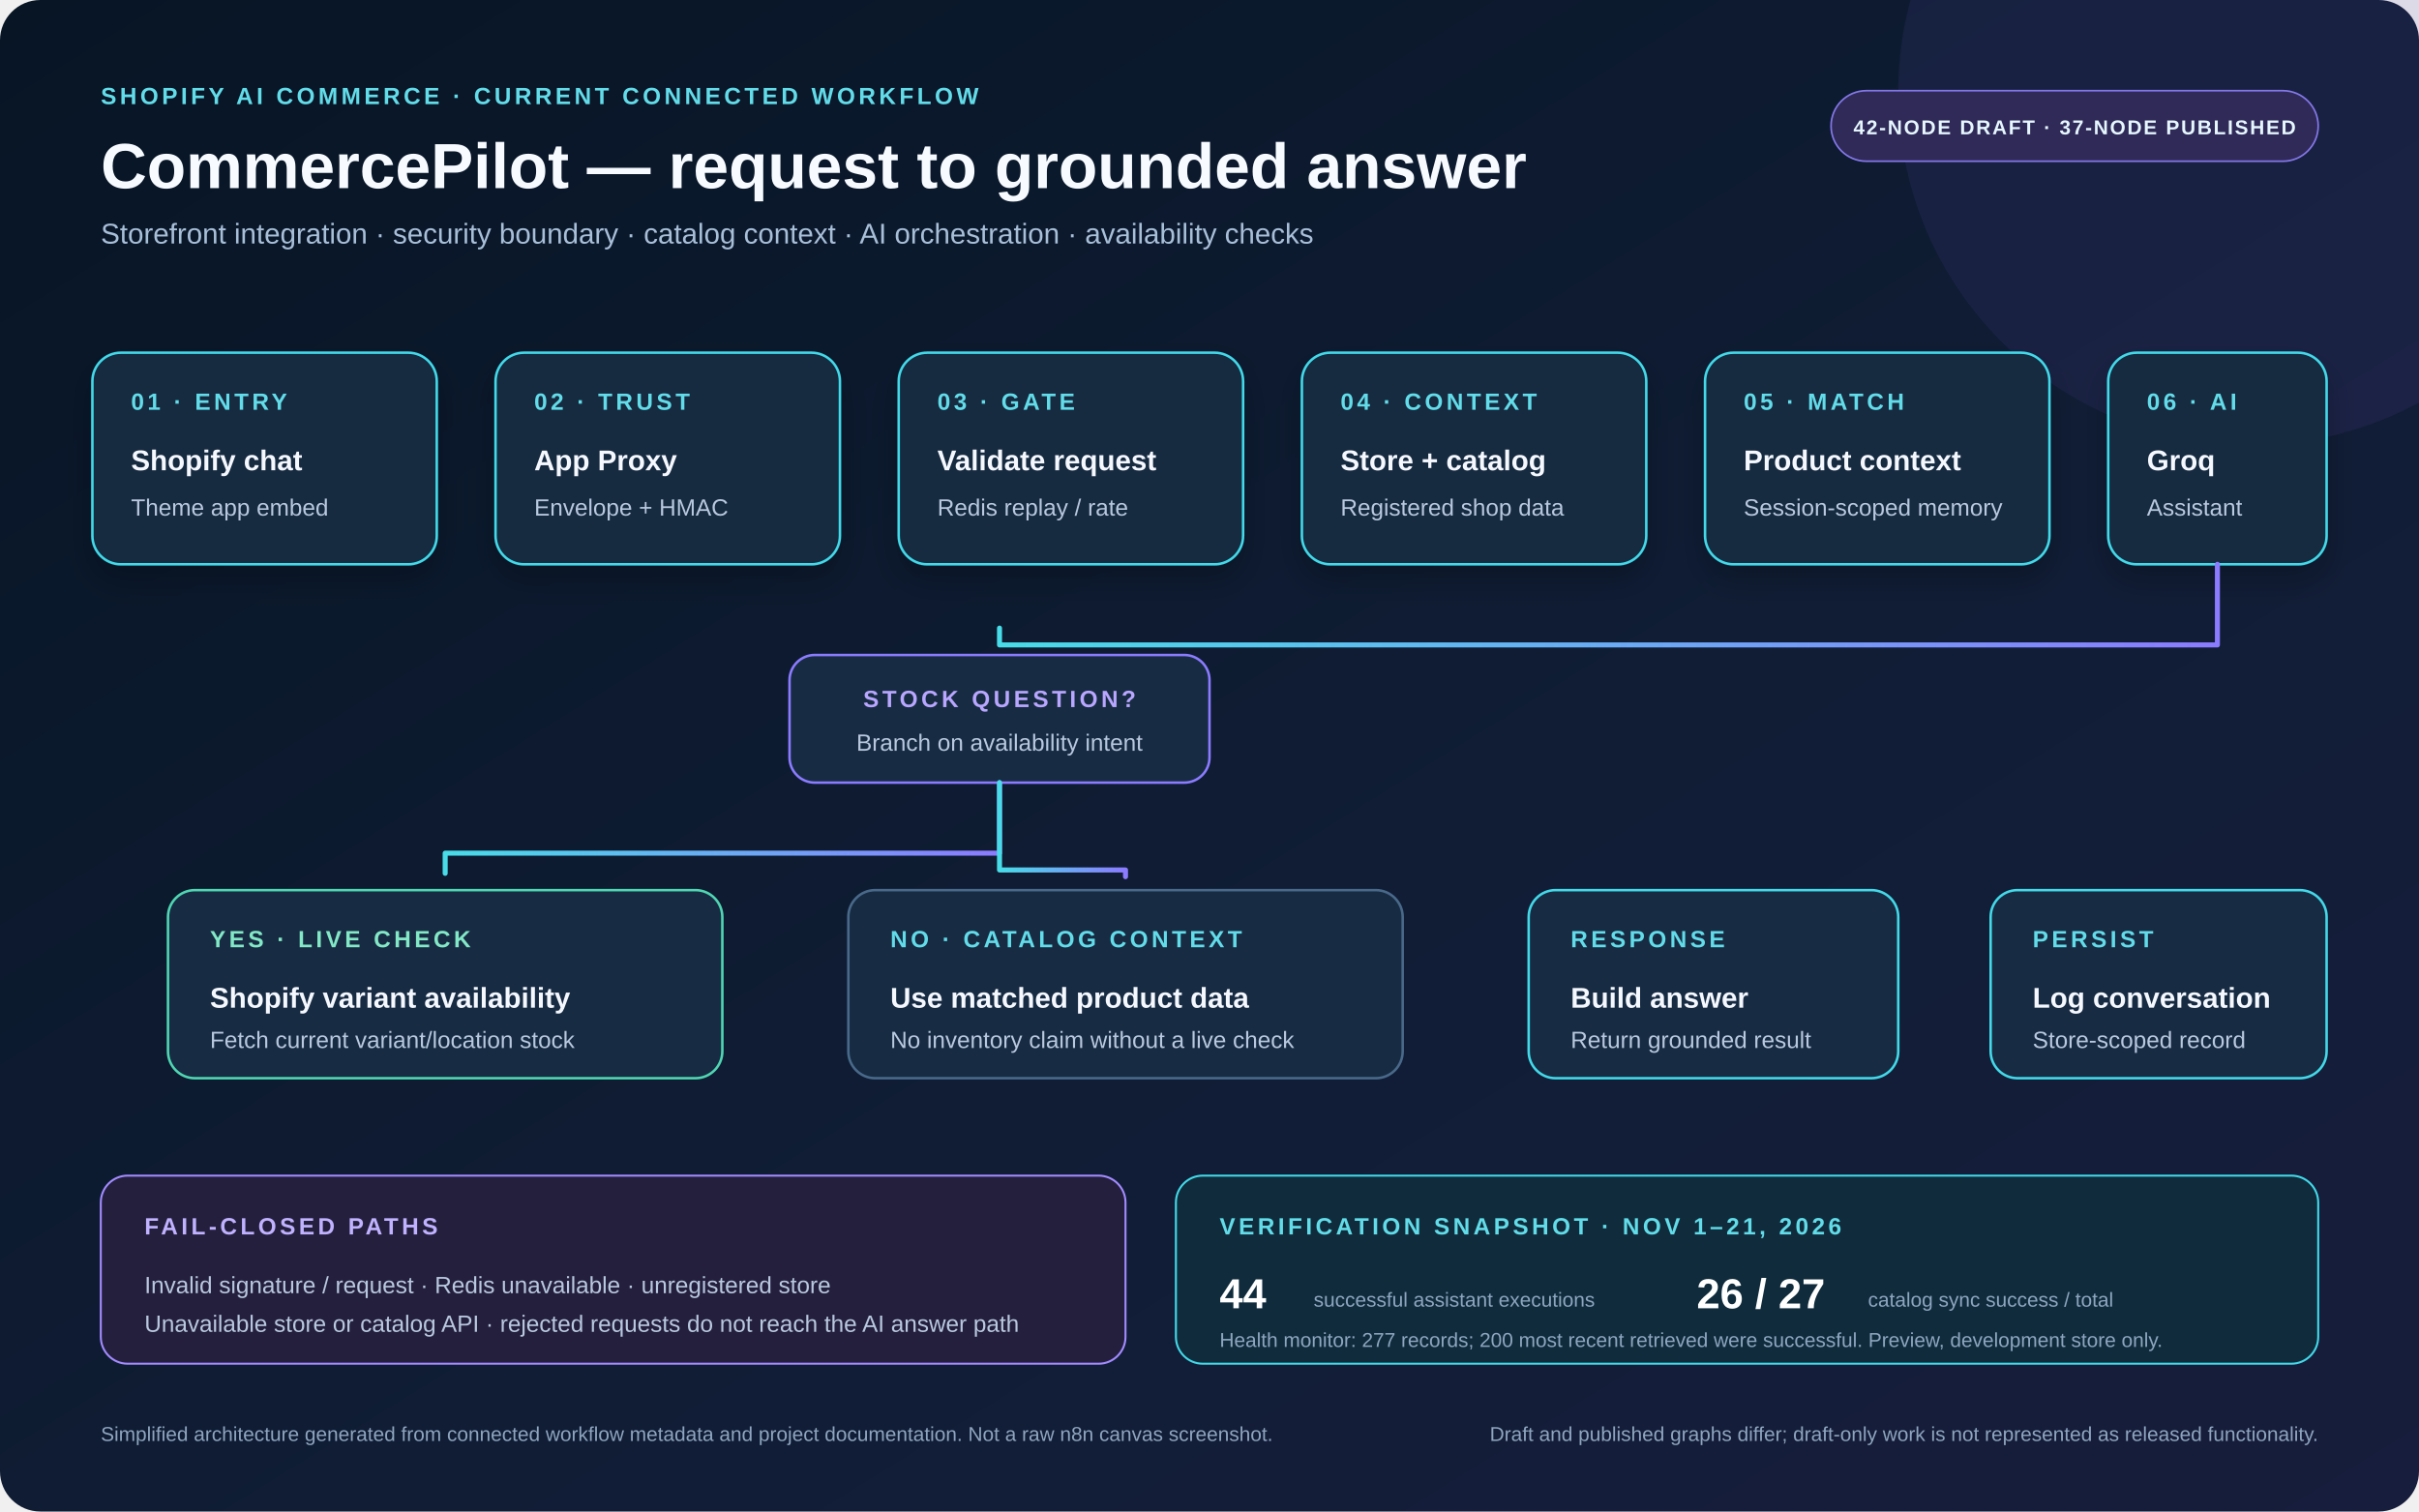
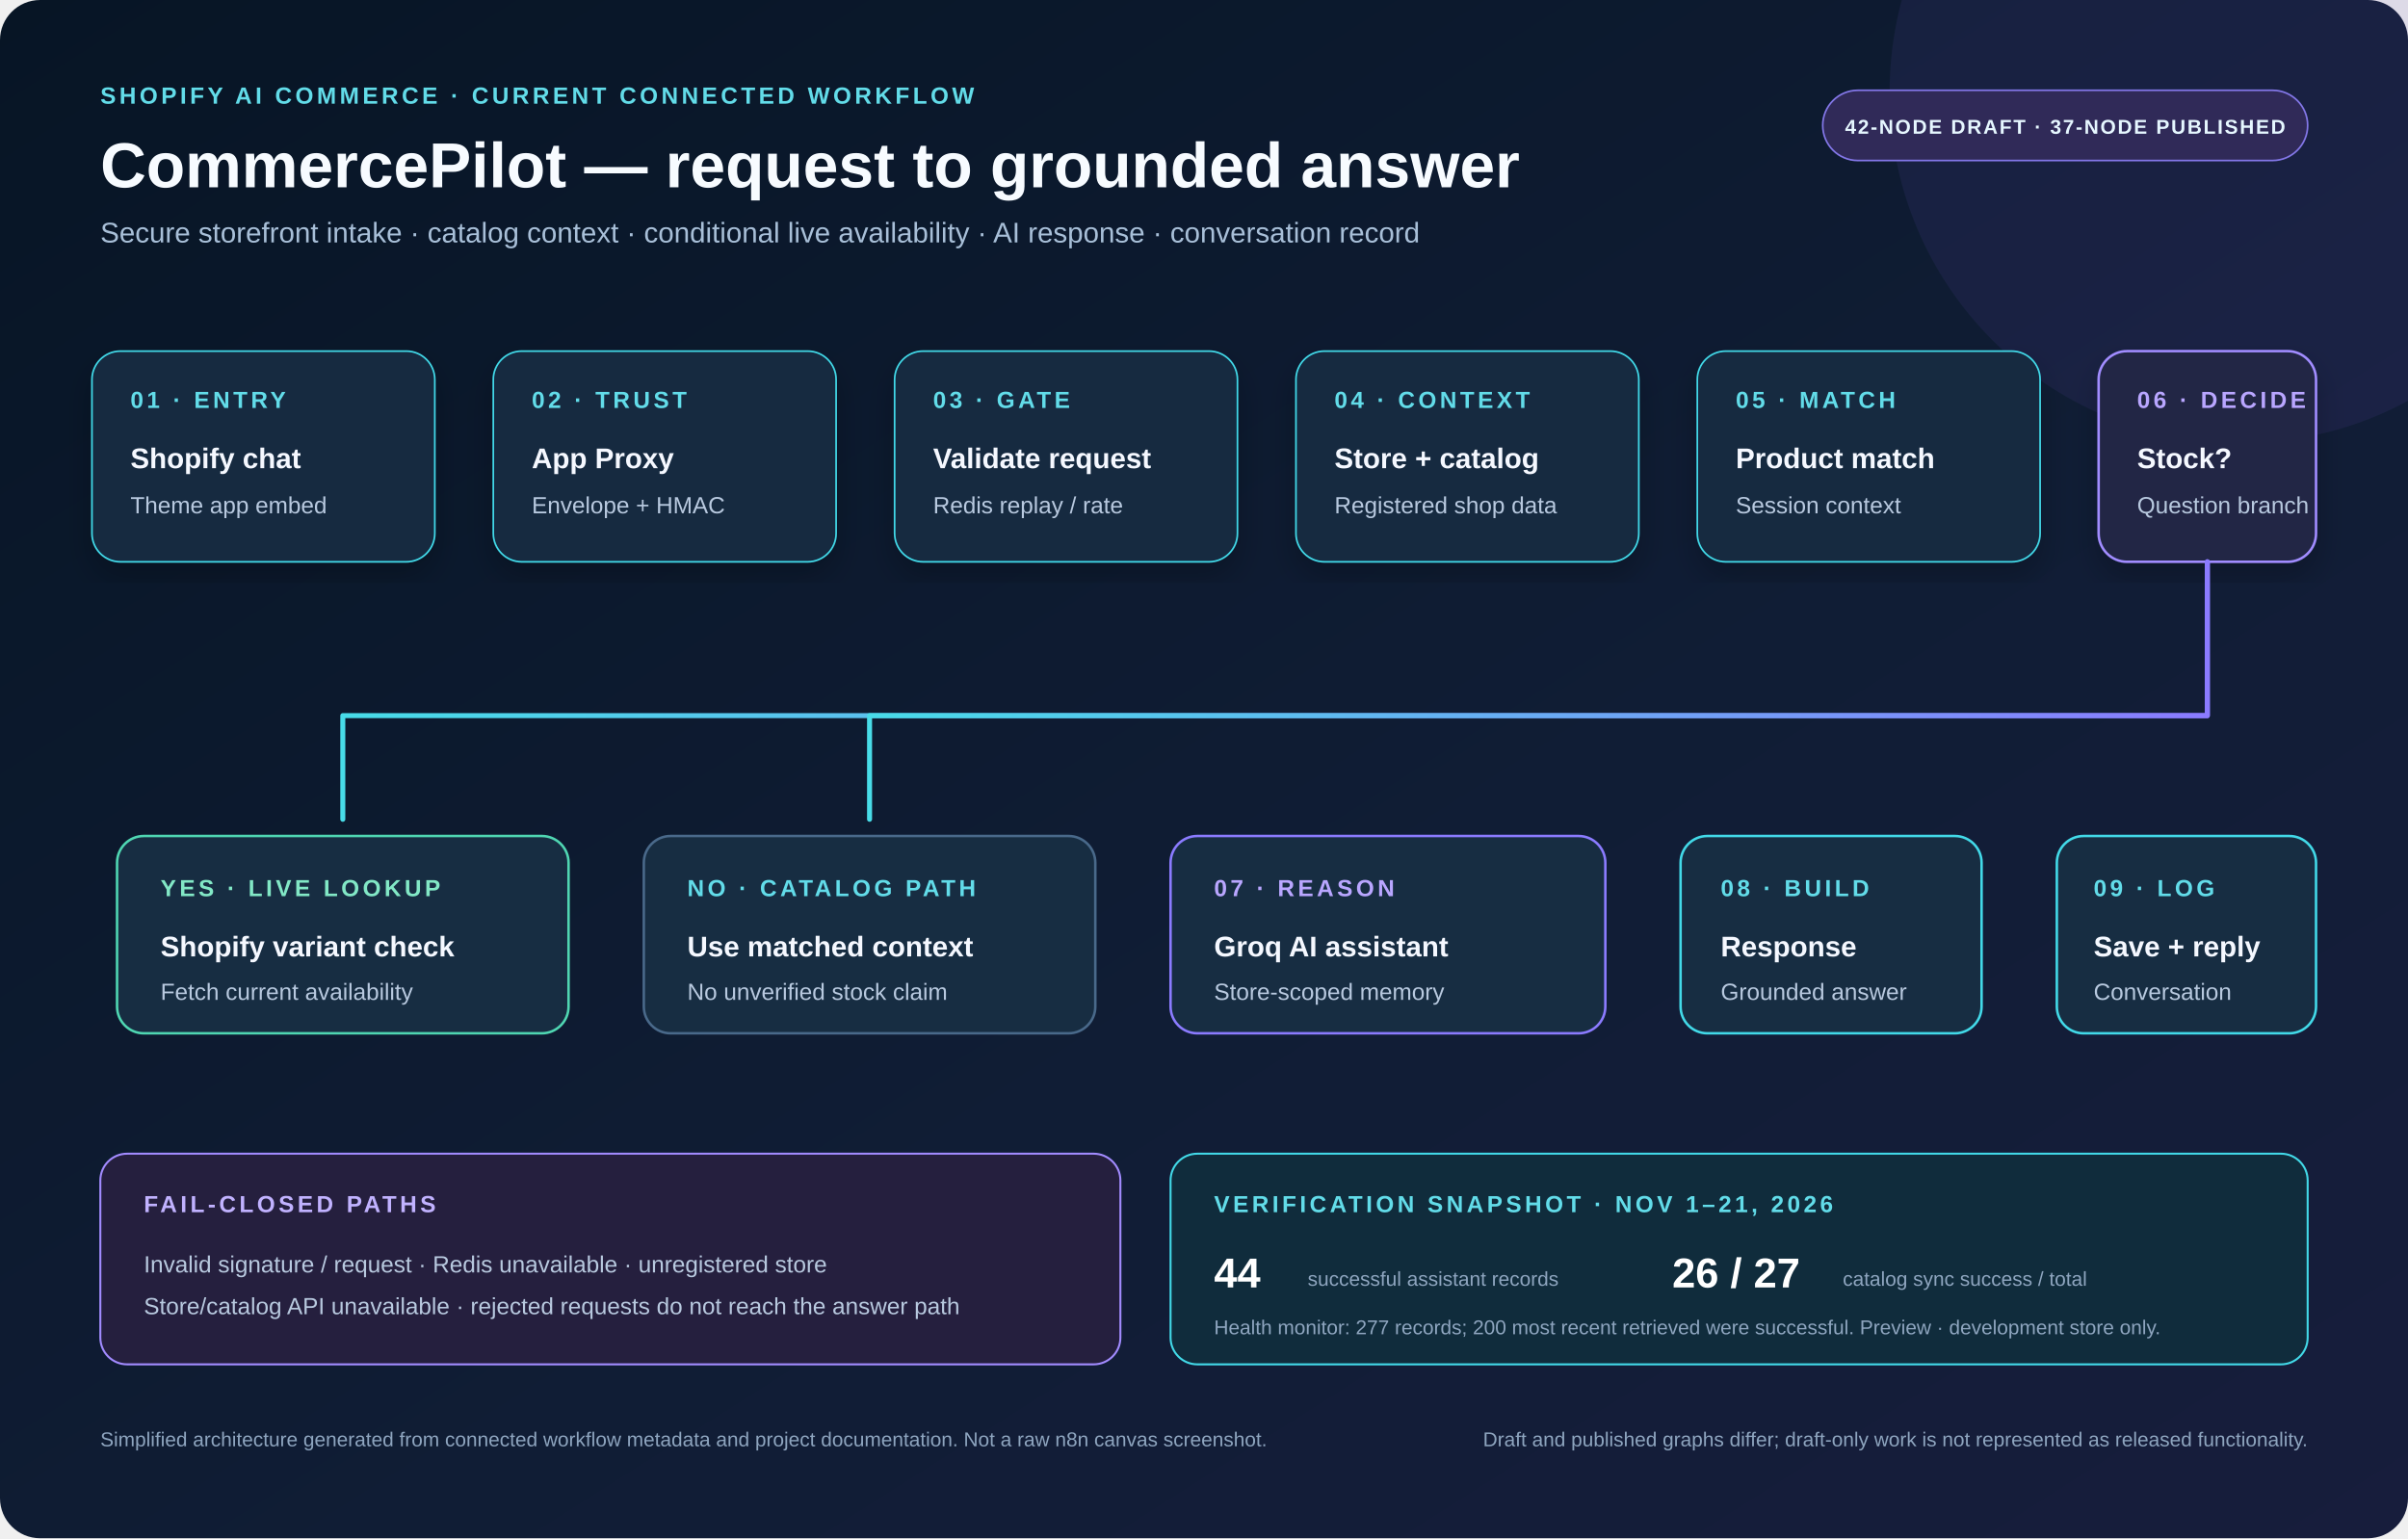
- <svg xmlns="http://www.w3.org/2000/svg" width="1440" height="900" viewBox="0 0 1440 900" role="img" aria-labelledby="title desc">
+ <svg xmlns="http://www.w3.org/2000/svg" width="1440" height="920" viewBox="0 0 1440 920" role="img" aria-labelledby="title desc">
  <defs>
    <linearGradient id="bg" x1="0" y1="0" x2="1" y2="1">
      <stop stop-color="#071525" />
      <stop offset=".58" stop-color="#101d35" />
      <stop offset="1" stop-color="#171d3c" />
    </linearGradient>
    <linearGradient id="line" x1="0" y1="0" x2="1" y2="0">
      <stop stop-color="#48dce8" />
      <stop offset="1" stop-color="#8b7bff" />
    </linearGradient>
-     <filter id="shadow" x="-20%" y="-20%" width="140%" height="150%">
+     <filter id="shadow">
      <feDropShadow dx="0" dy="9" stdDeviation="9" flood-color="#000" flood-opacity=".22" />
    </filter>
    <style>.ey{font:700 14px Arial,sans-serif;letter-spacing:2px;fill:#62dce9}.h{font:750 38px Arial,sans-serif;fill:#f7fbff}.sub{font:17px Arial,sans-serif;fill:#a8bfd8}.ct{font:700 17px Arial,sans-serif;fill:#f5f8ff}.bd{font:14px Arial,sans-serif;fill:#b8c9df}.sm{font:12px Arial,sans-serif;fill:#8ea5bf}.pill{font:700 12px Arial,sans-serif;letter-spacing:1px;fill:#e6f7ff}.num{font:700 25px Arial,sans-serif;fill:#fff}.line{fill:none;stroke:url(#line);stroke-width:3;stroke-linecap:round;stroke-linejoin:round}</style>
  </defs>
-   <rect width="1440" height="900" rx="24" fill="url(#bg)" />
+   <rect width="1440" height="920" rx="24" fill="url(#bg)" />
  <circle cx="1340" cy="55" r="210" fill="#5947a8" opacity=".13" />
  <text x="60" y="62" class="ey">SHOPIFY AI COMMERCE · CURRENT CONNECTED WORKFLOW</text>
  <text x="60" y="112" class="h">CommercePilot — request to grounded answer</text>
-   <text x="60" y="145" class="sub">Storefront integration · security boundary · catalog context · AI orchestration · availability checks</text>
+   <text x="60" y="145" class="sub">Secure storefront intake · catalog context · conditional live availability · AI response · conversation record</text>
  <rect x="1090" y="54" width="290" height="42" rx="21" fill="#302a58" stroke="#8377e8" />
  <text x="1235" y="80" text-anchor="middle" class="pill">42-NODE DRAFT · 37-NODE PUBLISHED</text>
  <g filter="url(#shadow)">
-     <rect x="55" y="210" width="205" height="126" rx="17" fill="#122940" stroke="#42d9e8" stroke-width="1.5" />
-     <rect x="295" y="210" width="205" height="126" rx="17" fill="#122940" stroke="#42d9e8" stroke-width="1.5" />
-     <rect x="535" y="210" width="205" height="126" rx="17" fill="#122940" stroke="#42d9e8" stroke-width="1.5" />
-     <rect x="775" y="210" width="205" height="126" rx="17" fill="#122940" stroke="#42d9e8" stroke-width="1.5" />
-     <rect x="1015" y="210" width="205" height="126" rx="17" fill="#122940" stroke="#42d9e8" stroke-width="1.5" />
-     <rect x="1255" y="210" width="130" height="126" rx="17" fill="#122940" stroke="#42d9e8" stroke-width="1.5" />
+     <rect x="55" y="210" width="205" height="126" rx="17" fill="#122940" stroke="#42d9e8" />
+     <rect x="295" y="210" width="205" height="126" rx="17" fill="#122940" stroke="#42d9e8" />
+     <rect x="535" y="210" width="205" height="126" rx="17" fill="#122940" stroke="#42d9e8" />
+     <rect x="775" y="210" width="205" height="126" rx="17" fill="#122940" stroke="#42d9e8" />
+     <rect x="1015" y="210" width="205" height="126" rx="17" fill="#122940" stroke="#42d9e8" />
+     <rect x="1255" y="210" width="130" height="126" rx="17" fill="#202744" stroke="#a18cff" stroke-width="1.5" />
  </g>
-   <g>
-     <text x="78" y="244" class="ey">01 · ENTRY</text>
-     <text x="78" y="280" class="ct">Shopify chat</text>
-     <text x="78" y="307" class="bd">Theme app embed</text>
-     <text x="318" y="244" class="ey">02 · TRUST</text>
-     <text x="318" y="280" class="ct">App Proxy</text>
-     <text x="318" y="307" class="bd">Envelope + HMAC</text>
-     <text x="558" y="244" class="ey">03 · GATE</text>
-     <text x="558" y="280" class="ct">Validate request</text>
-     <text x="558" y="307" class="bd">Redis replay / rate</text>
-     <text x="798" y="244" class="ey">04 · CONTEXT</text>
-     <text x="798" y="280" class="ct">Store + catalog</text>
-     <text x="798" y="307" class="bd">Registered shop data</text>
-     <text x="1038" y="244" class="ey">05 · MATCH</text>
-     <text x="1038" y="280" class="ct">Product context</text>
-     <text x="1038" y="307" class="bd">Session-scoped memory</text>
-     <text x="1278" y="244" class="ey">06 · AI</text>
-     <text x="1278" y="280" class="ct">Groq</text>
-     <text x="1278" y="307" class="bd">Assistant</text>
-   </g>
+   <text x="78" y="244" class="ey">01 · ENTRY</text>
+   <text x="78" y="280" class="ct">Shopify chat</text>
+   <text x="78" y="307" class="bd">Theme app embed</text>
+   <text x="318" y="244" class="ey">02 · TRUST</text>
+   <text x="318" y="280" class="ct">App Proxy</text>
+   <text x="318" y="307" class="bd">Envelope + HMAC</text>
+   <text x="558" y="244" class="ey">03 · GATE</text>
+   <text x="558" y="280" class="ct">Validate request</text>
+   <text x="558" y="307" class="bd">Redis replay / rate</text>
+   <text x="798" y="244" class="ey">04 · CONTEXT</text>
+   <text x="798" y="280" class="ct">Store + catalog</text>
+   <text x="798" y="307" class="bd">Registered shop data</text>
+   <text x="1038" y="244" class="ey">05 · MATCH</text>
+   <text x="1038" y="280" class="ct">Product match</text>
+   <text x="1038" y="307" class="bd">Session context</text>
+   <text x="1278" y="244" class="ey" style="fill:#b9a6ff">06 · DECIDE</text>
+   <text x="1278" y="280" class="ct">Stock?</text>
+   <text x="1278" y="307" class="bd">Question branch</text>
  <g class="line">
    <path d="M260 273h28" />
    <path d="M500 273h28" />
    <path d="M740 273h28" />
    <path d="M980 273h28" />
    <path d="M1220 273h28" />
  </g>
-   <rect x="470" y="390" width="250" height="76" rx="15" fill="#172b43" stroke="#8b7bff" stroke-width="1.5" />
-   <text x="595" y="421" text-anchor="middle" class="ey" style="fill:#b9a6ff">STOCK QUESTION?</text>
-   <text x="595" y="447" text-anchor="middle" class="bd">Branch on availability intent</text>
-   <path class="line" d="M1320 336v48H595v-10" />
-   <rect x="100" y="530" width="330" height="112" rx="16" fill="#172b43" stroke="#4fd6b2" stroke-width="1.5" />
-   <text x="125" y="564" class="ey" style="fill:#82e8c6">YES · LIVE CHECK</text>
-   <text x="125" y="600" class="ct">Shopify variant availability</text>
-   <text x="125" y="624" class="bd">Fetch current variant/location stock</text>
-   <rect x="505" y="530" width="330" height="112" rx="16" fill="#172b43" stroke="#49698a" stroke-width="1.5" />
-   <text x="530" y="564" class="ey">NO · CATALOG CONTEXT</text>
-   <text x="530" y="600" class="ct">Use matched product data</text>
-   <text x="530" y="624" class="bd">No inventory claim without a live check</text>
-   <rect x="910" y="530" width="220" height="112" rx="16" fill="#172b43" stroke="#42d9e8" stroke-width="1.5" />
-   <text x="935" y="564" class="ey">RESPONSE</text>
-   <text x="935" y="600" class="ct">Build answer</text>
-   <text x="935" y="624" class="bd">Return grounded result</text>
-   <rect x="1185" y="530" width="200" height="112" rx="16" fill="#172b43" stroke="#42d9e8" stroke-width="1.5" />
-   <text x="1210" y="564" class="ey">PERSIST</text>
-   <text x="1210" y="600" class="ct">Log conversation</text>
-   <text x="1210" y="624" class="bd">Store-scoped record</text>
+   <rect x="70" y="500" width="270" height="118" rx="16" fill="#172d42" stroke="#4fd6b2" stroke-width="1.5" />
+   <text x="96" y="536" class="ey" style="fill:#82e8c6">YES · LIVE LOOKUP</text>
+   <text x="96" y="572" class="ct">Shopify variant check</text>
+   <text x="96" y="598" class="bd">Fetch current availability</text>
+   <rect x="385" y="500" width="270" height="118" rx="16" fill="#172d42" stroke="#49698a" stroke-width="1.5" />
+   <text x="411" y="536" class="ey">NO · CATALOG PATH</text>
+   <text x="411" y="572" class="ct">Use matched context</text>
+   <text x="411" y="598" class="bd">No unverified stock claim</text>
+   <rect x="700" y="500" width="260" height="118" rx="16" fill="#172d42" stroke="#8b7bff" stroke-width="1.5" />
+   <text x="726" y="536" class="ey" style="fill:#b9a6ff">07 · REASON</text>
+   <text x="726" y="572" class="ct">Groq AI assistant</text>
+   <text x="726" y="598" class="bd">Store-scoped memory</text>
+   <rect x="1005" y="500" width="180" height="118" rx="16" fill="#172d42" stroke="#42d9e8" stroke-width="1.5" />
+   <text x="1029" y="536" class="ey">08 · BUILD</text>
+   <text x="1029" y="572" class="ct">Response</text>
+   <text x="1029" y="598" class="bd">Grounded answer</text>
+   <rect x="1230" y="500" width="155" height="118" rx="16" fill="#172d42" stroke="#42d9e8" stroke-width="1.5" />
+   <text x="1252" y="536" class="ey">09 · LOG</text>
+   <text x="1252" y="572" class="ct">Save + reply</text>
+   <text x="1252" y="598" class="bd">Conversation</text>
  <g class="line">
-     <path d="M595 466v42H265v12" />
-     <path d="M595 466v52H670v4" />
-     <path d="M430 586h465v0" />
-     <path d="M835 586h65" />
-     <path d="M1130 586h45" />
+     <path d="M1320 336v92H205v62" />
+     <path d="M1320 336v92H520v62" />
+     <path d="M340 559h350" />
+     <path d="M655 559h35" />
+     <path d="M960 559h35" />
+     <path d="M1185 559h35" />
  </g>
-   <rect x="60" y="700" width="610" height="112" rx="16" fill="#251f3e" stroke="#a28bff" stroke-width="1.2" />
-   <text x="86" y="735" class="ey" style="fill:#c1b2ff">FAIL-CLOSED PATHS</text>
-   <text x="86" y="770" class="bd">Invalid signature / request · Redis unavailable · unregistered store</text>
-   <text x="86" y="793" class="bd">Unavailable store or catalog API · rejected requests do not reach the AI answer path</text>
-   <rect x="700" y="700" width="680" height="112" rx="16" fill="#102c3c" stroke="#42d9e8" stroke-width="1.2" />
-   <text x="726" y="735" class="ey">VERIFICATION SNAPSHOT · NOV 1–21, 2026</text>
-   <text x="726" y="779" class="num">44</text>
-   <text x="782" y="778" class="sm">successful assistant executions</text>
-   <text x="1010" y="779" class="num">26 / 27</text>
-   <text x="1112" y="778" class="sm">catalog sync success / total</text>
-   <text x="726" y="802" class="sm">Health monitor: 277 records; 200 most recent retrieved were successful. Preview, development store only.</text>
-   <text x="60" y="858" class="sm">Simplified architecture generated from connected workflow metadata and project documentation. Not a raw n8n canvas screenshot.</text>
-   <text x="1380" y="858" text-anchor="end" class="sm">Draft and published graphs differ; draft-only work is not represented as released functionality.</text>
+   <rect x="60" y="690" width="610" height="126" rx="16" fill="#251f3e" stroke="#a28bff" stroke-width="1.2" />
+   <text x="86" y="725" class="ey" style="fill:#c1b2ff">FAIL-CLOSED PATHS</text>
+   <text x="86" y="761" class="bd">Invalid signature / request · Redis unavailable · unregistered store</text>
+   <text x="86" y="786" class="bd">Store/catalog API unavailable · rejected requests do not reach the answer path</text>
+   <rect x="700" y="690" width="680" height="126" rx="16" fill="#102c3c" stroke="#42d9e8" stroke-width="1.2" />
+   <text x="726" y="725" class="ey">VERIFICATION SNAPSHOT · NOV 1–21, 2026</text>
+   <text x="726" y="770" class="num">44</text>
+   <text x="782" y="769" class="sm">successful assistant records</text>
+   <text x="1000" y="770" class="num">26 / 27</text>
+   <text x="1102" y="769" class="sm">catalog sync success / total</text>
+   <text x="726" y="798" class="sm">Health monitor: 277 records; 200 most recent retrieved were successful. Preview · development store only.</text>
+   <text x="60" y="865" class="sm">Simplified architecture generated from connected workflow metadata and project documentation. Not a raw n8n canvas screenshot.</text>
+   <text x="1380" y="865" text-anchor="end" class="sm">Draft and published graphs differ; draft-only work is not represented as released functionality.</text>
</svg>
